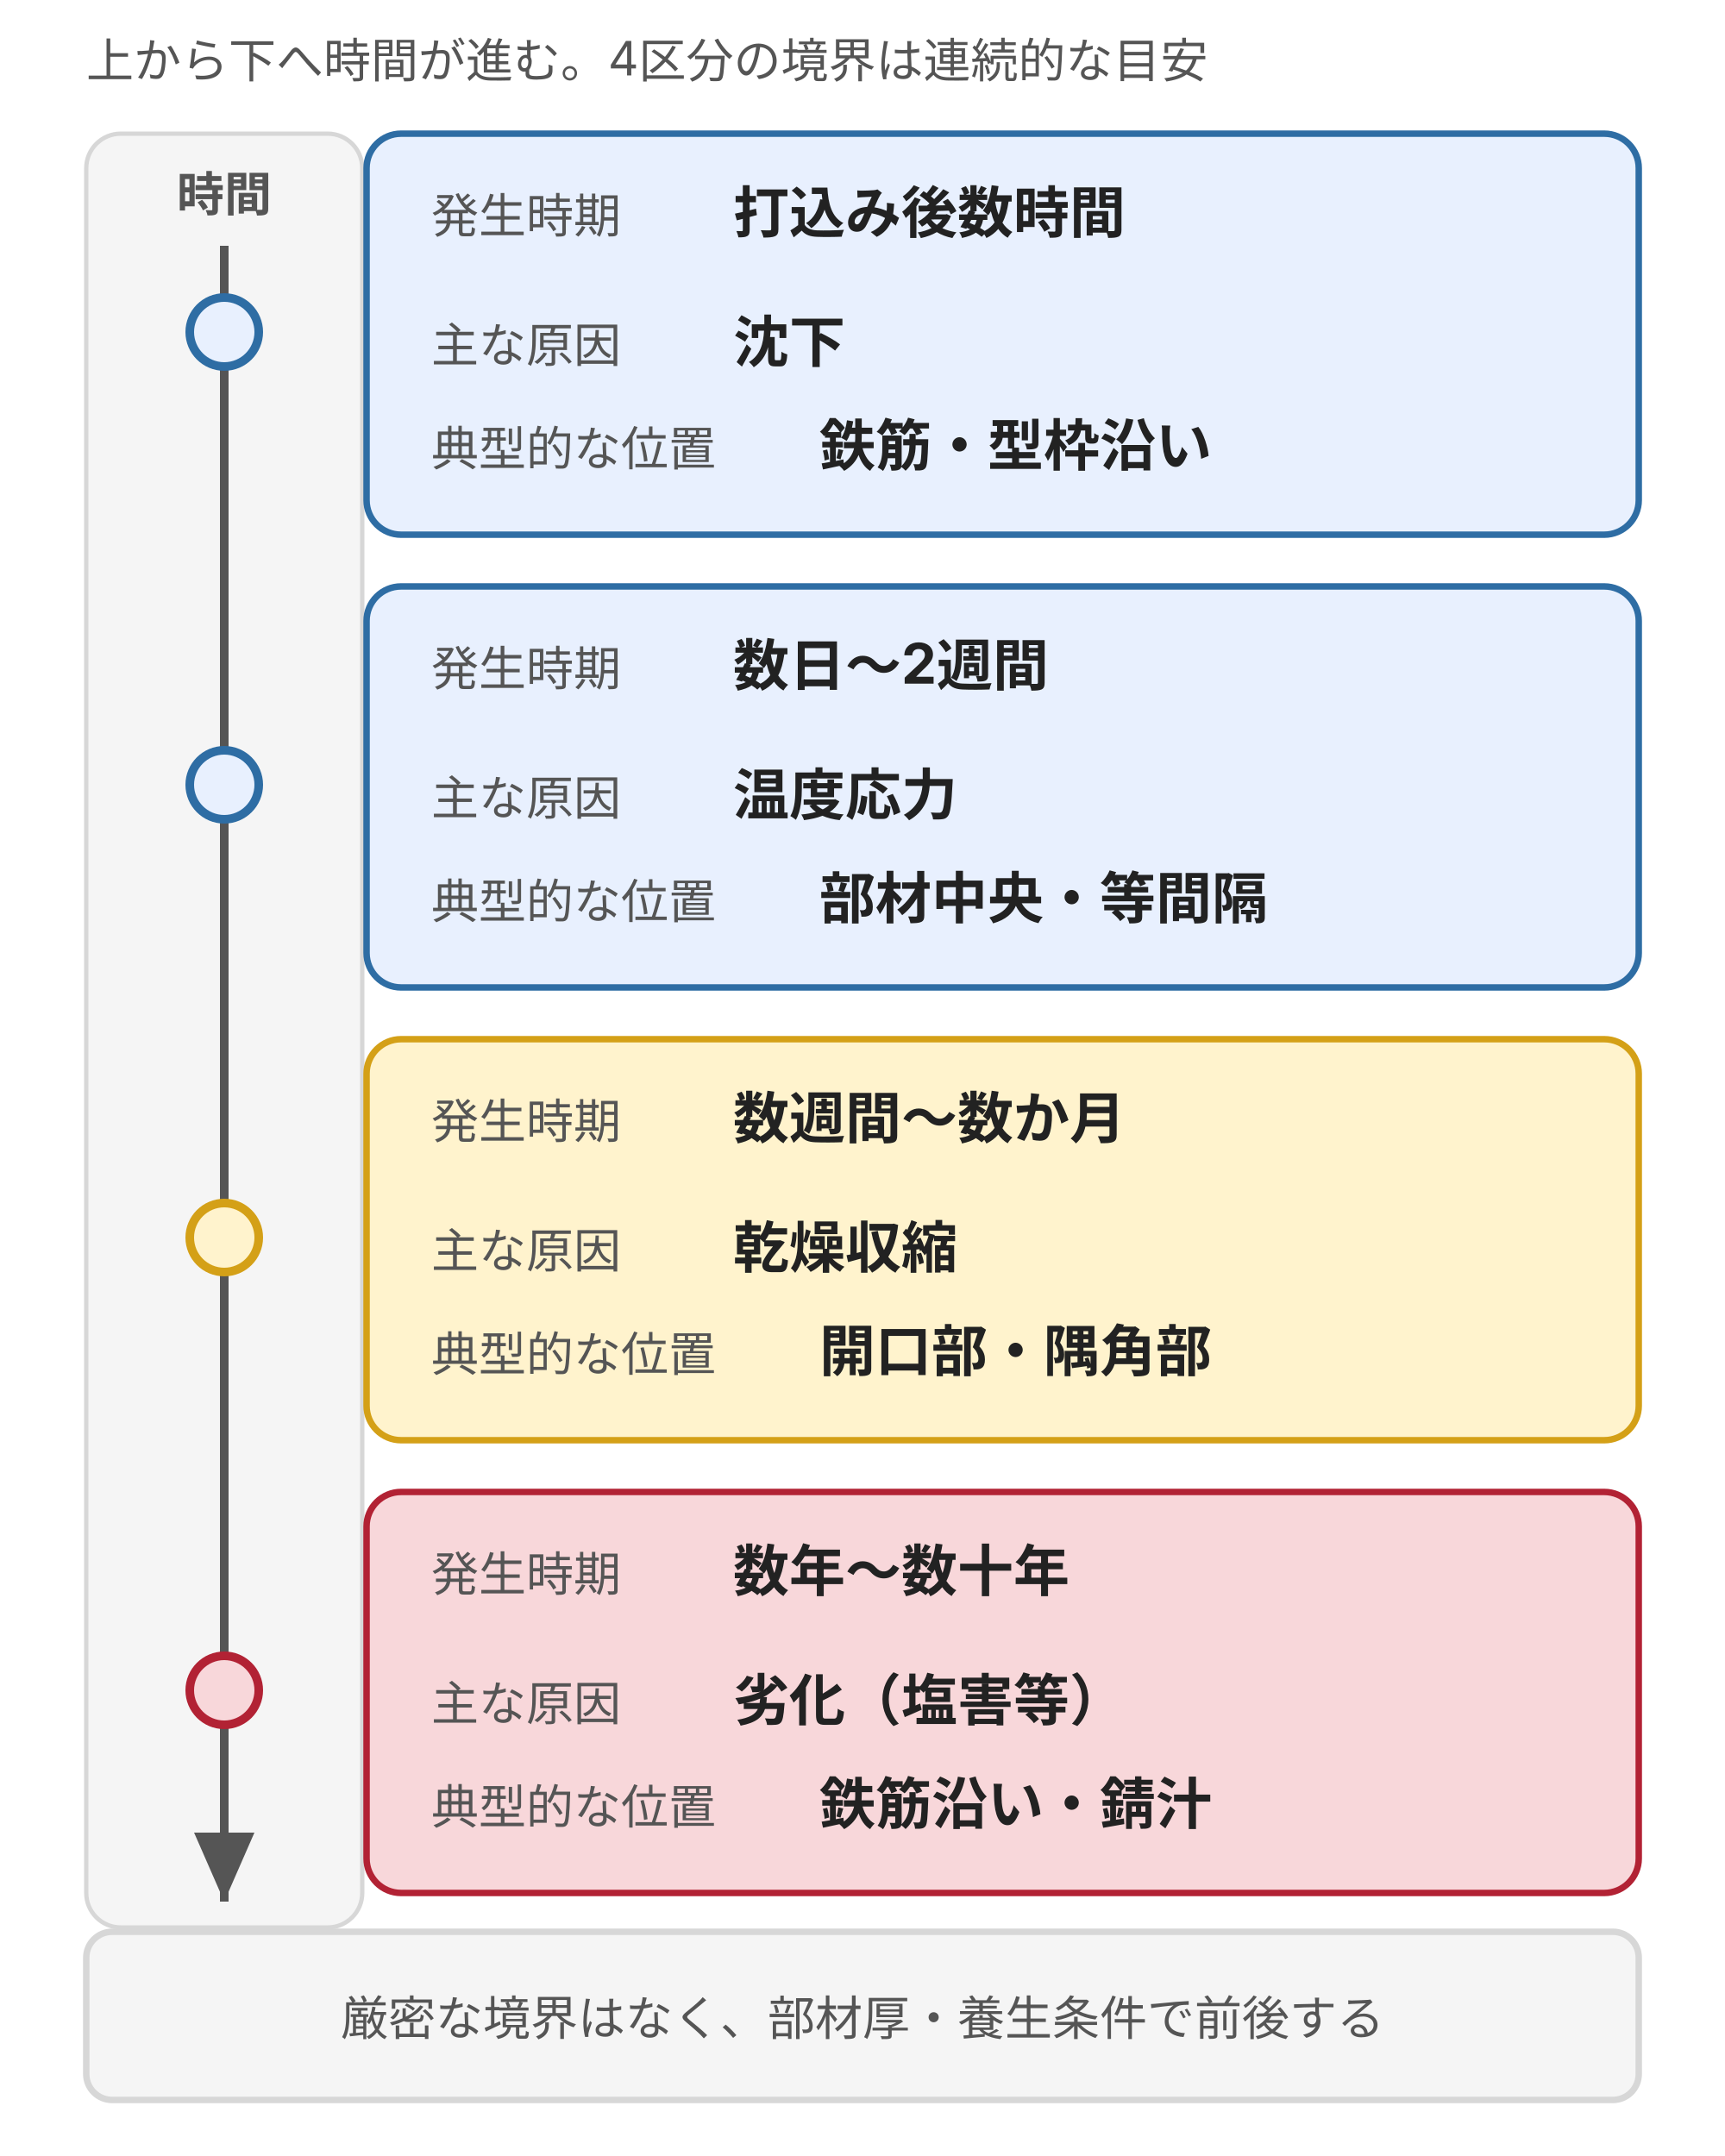
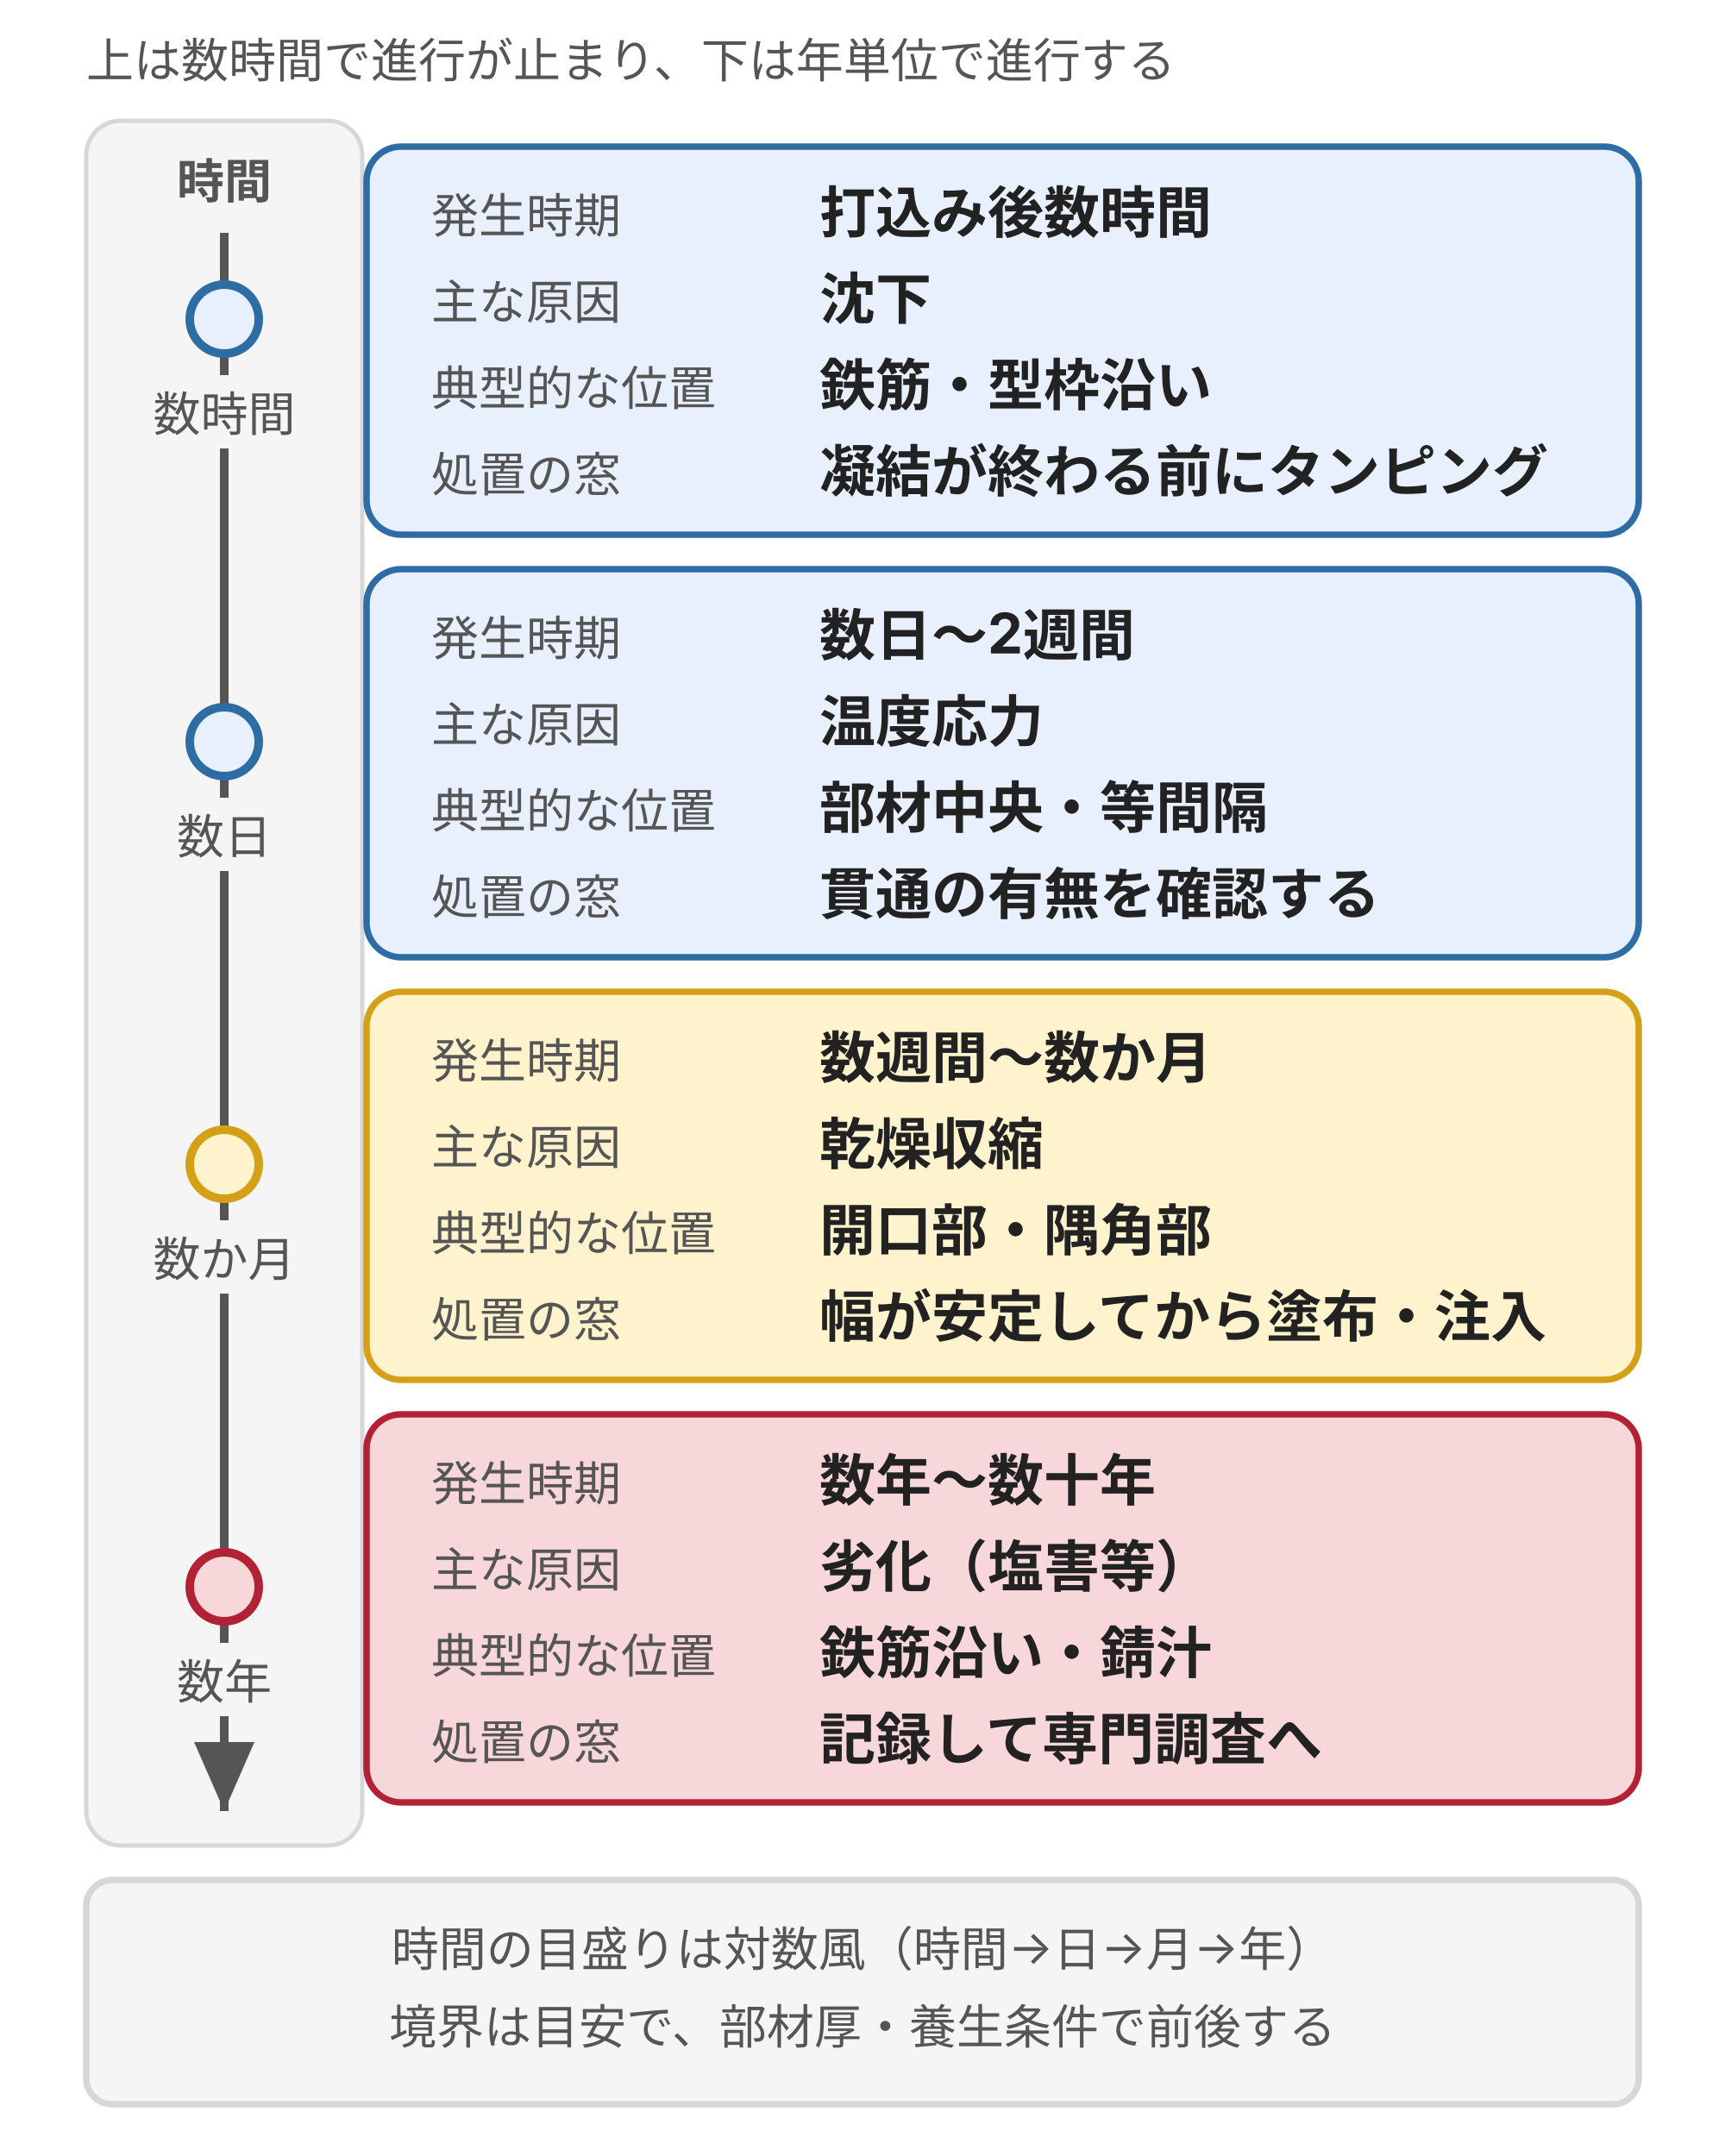
- <svg xmlns="http://www.w3.org/2000/svg" viewBox="0 0 400 500" style="max-width:400px;width:100%" role="img" aria-label="コンクリートのひび割れを発生時期、主な原因、典型的な位置で切り分け、時間が上から下へ連続して進むことを示す図">
+ <svg xmlns="http://www.w3.org/2000/svg" viewBox="0 0 400 500" style="max-width:400px;width:100%" role="img" aria-label="コンクリートのひび割れを発生時期、主な原因、典型的な位置、処置の窓で切り分けた図。上は数時間で進行が止まり、下は年単位で進行する。時間の目盛りは対数風">
  <defs>
    <style>
      text { font-family: Inter, "Noto Sans JP", "Hiragino Kaku Gothic ProN", sans-serif; }
      .t-summary { font-size: 11px; fill: #555; } /* ink-body */
      .t-axis { font-size: 11px; font-weight: bold; fill: #555; } /* ink-body */
      .t-field { font-size: 11px; fill: #555; } /* ink-body */
      .t-value { font-size: 13px; font-weight: bold; fill: #222; } /* ink-strong */
      .box-brand { fill: #e8f0fe; stroke: #2e6da4; stroke-width: 1.5; } /* brand-fill / brand */
      .box-warn { fill: #fff3cd; stroke: #d4a017; stroke-width: 1.5; } /* warn-fill / warn */
      .box-danger { fill: #f8d7da; stroke: #b22234; stroke-width: 1.5; } /* danger-fill / danger */
      .box-surface { fill: #f5f5f5; stroke: #d7d7d7; stroke-width: 1.5; } /* surface / token-border */
      .axis-band { fill: #f5f5f5; stroke: #d7d7d7; stroke-width: 1; } /* surface / token-border */
      .axis-line { fill: none; stroke: #555; stroke-width: 2; } /* ink-body */
      .dot-brand { fill: #e8f0fe; stroke: #2e6da4; stroke-width: 2; } /* brand-fill / brand */
      .dot-warn { fill: #fff3cd; stroke: #d4a017; stroke-width: 2; } /* warn-fill / warn */
      .dot-danger { fill: #f8d7da; stroke: #b22234; stroke-width: 2; } /* danger-fill / danger */
      .arrow-ink { fill: #555; } /* ink-body */
    </style>
    <marker id="time-arrow" markerWidth="8" markerHeight="7" refX="8" refY="3.5" orient="auto">
      <polygon class="arrow-ink" points="0,0 8,3.5 0,7" />
    </marker>
  </defs>
-   <text class="t-summary" x="20" y="18">上から下へ時間が進む。4区分の境界は連続的な目安</text>
-   <rect class="axis-band" x="20" y="31" width="64" height="416" rx="8" />
-   <text class="t-axis" x="52" y="49" text-anchor="middle">時間</text>
-   <line class="axis-line" x1="52" y1="57" x2="52" y2="441" marker-end="url(#time-arrow)" />
-   <rect class="box-brand" x="85" y="31" width="295" height="93" rx="8" />
-   <circle class="dot-brand" cx="52" cy="77" r="8" />
+   <text class="t-summary" x="20" y="18">上は数時間で進行が止まり、下は年単位で進行する</text>
+   <rect class="axis-band" x="20" y="28" width="64" height="400" rx="8" />
+   <text class="t-axis" x="52" y="46" text-anchor="middle">時間</text>
+   <line class="axis-line" x1="52" y1="54" x2="52" y2="420" marker-end="url(#time-arrow)" />
+   <rect class="box-brand" x="85" y="34" width="295" height="90" rx="8" />
+   <circle class="dot-brand" cx="52" cy="74" r="8" />
+   <rect x="24" y="87" width="56" height="17" fill="#f5f5f5" />
+   <text class="t-field" x="52" y="100" text-anchor="middle">数時間</text>
  <text class="t-field" x="100" y="54">発生時期</text>
-   <text class="t-value" x="170" y="54">打込み後数時間</text>
-   <text class="t-field" x="100" y="84">主な原因</text>
-   <text class="t-value" x="170" y="84">沈下</text>
-   <text class="t-field" x="100" y="108">典型的な位置</text>
-   <text class="t-value" x="190" y="108">鉄筋・型枠沿い</text>
-   <rect class="box-brand" x="85" y="136" width="295" height="93" rx="8" />
-   <circle class="dot-brand" cx="52" cy="182" r="8" />
-   <text class="t-field" x="100" y="159">発生時期</text>
-   <text class="t-value" x="170" y="159">数日〜2週間</text>
-   <text class="t-field" x="100" y="189">主な原因</text>
-   <text class="t-value" x="170" y="189">温度応力</text>
-   <text class="t-field" x="100" y="213">典型的な位置</text>
-   <text class="t-value" x="190" y="213">部材中央・等間隔</text>
-   <rect class="box-warn" x="85" y="241" width="295" height="93" rx="8" />
-   <circle class="dot-warn" cx="52" cy="287" r="8" />
-   <text class="t-field" x="100" y="264">発生時期</text>
-   <text class="t-value" x="170" y="264">数週間〜数か月</text>
-   <text class="t-field" x="100" y="294">主な原因</text>
-   <text class="t-value" x="170" y="294">乾燥収縮</text>
-   <text class="t-field" x="100" y="318">典型的な位置</text>
-   <text class="t-value" x="190" y="318">開口部・隅角部</text>
-   <rect class="box-danger" x="85" y="346" width="295" height="93" rx="8" />
-   <circle class="dot-danger" cx="52" cy="392" r="8" />
-   <text class="t-field" x="100" y="369">発生時期</text>
-   <text class="t-value" x="170" y="369">数年〜数十年</text>
-   <text class="t-field" x="100" y="399">主な原因</text>
-   <text class="t-value" x="170" y="399">劣化（塩害等）</text>
-   <text class="t-field" x="100" y="423">典型的な位置</text>
-   <text class="t-value" x="190" y="423">鉄筋沿い・錆汁</text>
-   <rect class="box-surface" x="20" y="448" width="360" height="39" rx="6" />
-   <text class="t-summary" x="200" y="472" text-anchor="middle">厳密な境界はなく、部材厚・養生条件で前後する</text>
+   <text class="t-value" x="190" y="54">打込み後数時間</text>
+   <text class="t-field" x="100" y="74">主な原因</text>
+   <text class="t-value" x="190" y="74">沈下</text>
+   <text class="t-field" x="100" y="94">典型的な位置</text>
+   <text class="t-value" x="190" y="94">鉄筋・型枠沿い</text>
+   <text class="t-field" x="100" y="114">処置の窓</text>
+   <text class="t-value" x="190" y="114">凝結が終わる前にタンピング</text>
+   <rect class="box-brand" x="85" y="132" width="295" height="90" rx="8" />
+   <circle class="dot-brand" cx="52" cy="172" r="8" />
+   <rect x="24" y="185" width="56" height="17" fill="#f5f5f5" />
+   <text class="t-field" x="52" y="198" text-anchor="middle">数日</text>
+   <text class="t-field" x="100" y="152">発生時期</text>
+   <text class="t-value" x="190" y="152">数日〜2週間</text>
+   <text class="t-field" x="100" y="172">主な原因</text>
+   <text class="t-value" x="190" y="172">温度応力</text>
+   <text class="t-field" x="100" y="192">典型的な位置</text>
+   <text class="t-value" x="190" y="192">部材中央・等間隔</text>
+   <text class="t-field" x="100" y="212">処置の窓</text>
+   <text class="t-value" x="190" y="212">貫通の有無を確認する</text>
+   <rect class="box-warn" x="85" y="230" width="295" height="90" rx="8" />
+   <circle class="dot-warn" cx="52" cy="270" r="8" />
+   <rect x="24" y="283" width="56" height="17" fill="#f5f5f5" />
+   <text class="t-field" x="52" y="296" text-anchor="middle">数か月</text>
+   <text class="t-field" x="100" y="250">発生時期</text>
+   <text class="t-value" x="190" y="250">数週間〜数か月</text>
+   <text class="t-field" x="100" y="270">主な原因</text>
+   <text class="t-value" x="190" y="270">乾燥収縮</text>
+   <text class="t-field" x="100" y="290">典型的な位置</text>
+   <text class="t-value" x="190" y="290">開口部・隅角部</text>
+   <text class="t-field" x="100" y="310">処置の窓</text>
+   <text class="t-value" x="190" y="310">幅が安定してから塗布・注入</text>
+   <rect class="box-danger" x="85" y="328" width="295" height="90" rx="8" />
+   <circle class="dot-danger" cx="52" cy="368" r="8" />
+   <rect x="24" y="381" width="56" height="17" fill="#f5f5f5" />
+   <text class="t-field" x="52" y="394" text-anchor="middle">数年</text>
+   <text class="t-field" x="100" y="348">発生時期</text>
+   <text class="t-value" x="190" y="348">数年〜数十年</text>
+   <text class="t-field" x="100" y="368">主な原因</text>
+   <text class="t-value" x="190" y="368">劣化（塩害等）</text>
+   <text class="t-field" x="100" y="388">典型的な位置</text>
+   <text class="t-value" x="190" y="388">鉄筋沿い・錆汁</text>
+   <text class="t-field" x="100" y="408">処置の窓</text>
+   <text class="t-value" x="190" y="408">記録して専門調査へ</text>
+   <rect class="box-surface" x="20" y="436" width="360" height="52" rx="6" />
+   <text class="t-summary" x="200" y="456" text-anchor="middle">時間の目盛りは対数風（時間→日→月→年）</text>
+   <text class="t-summary" x="200" y="474" text-anchor="middle">境界は目安で、部材厚・養生条件で前後する</text>
</svg>
